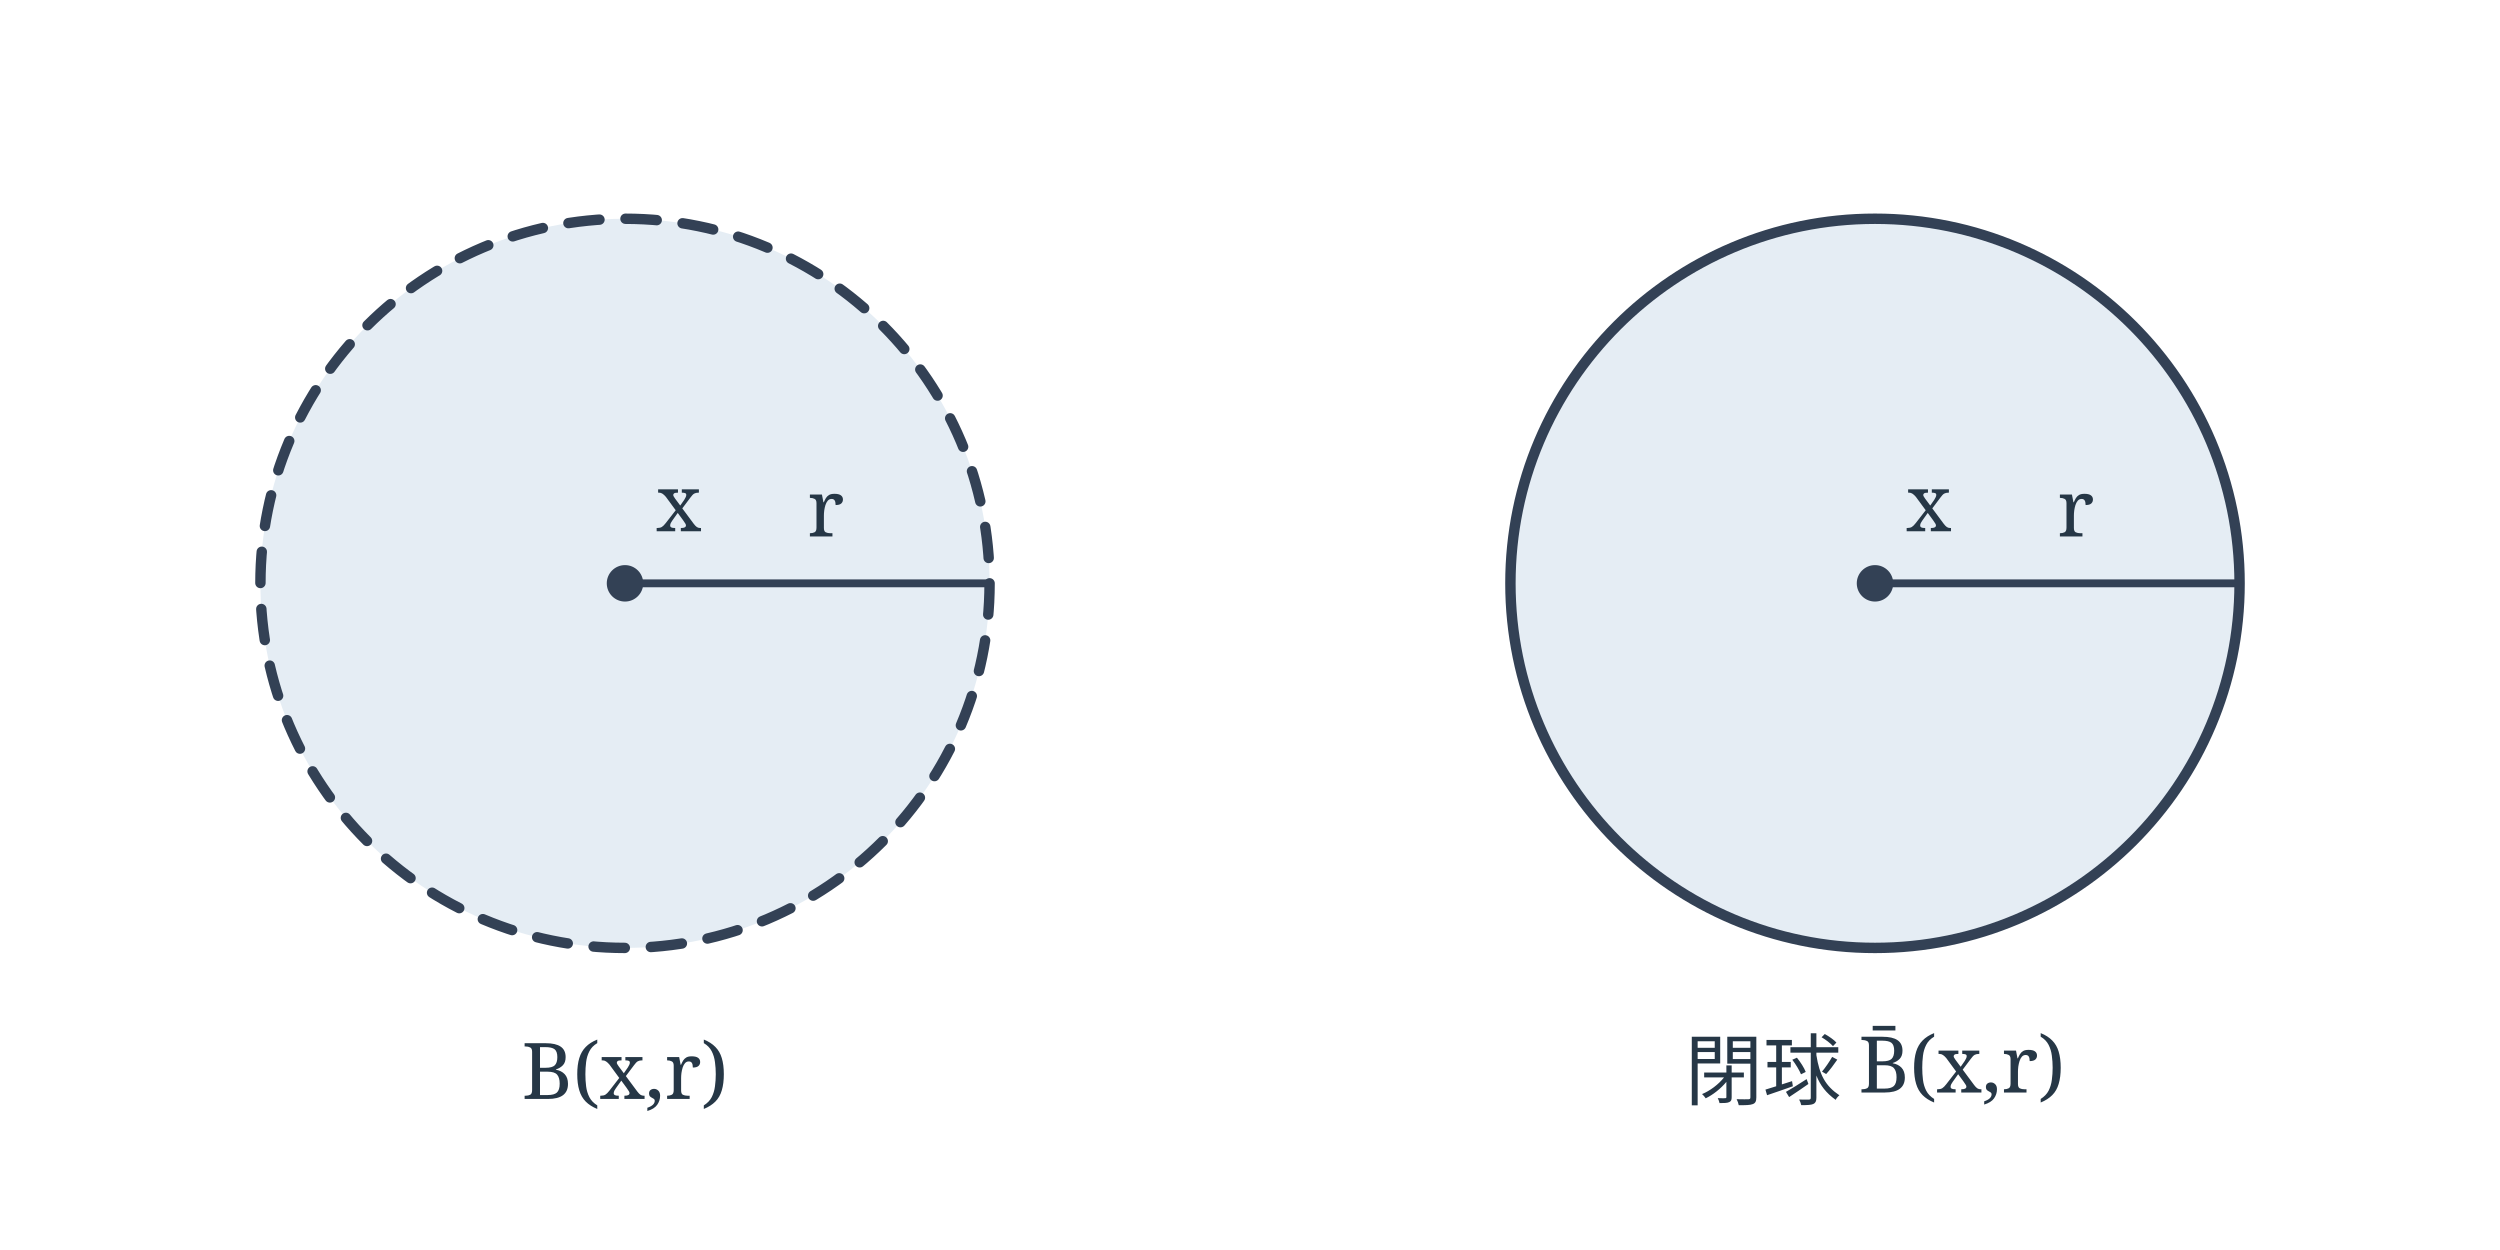
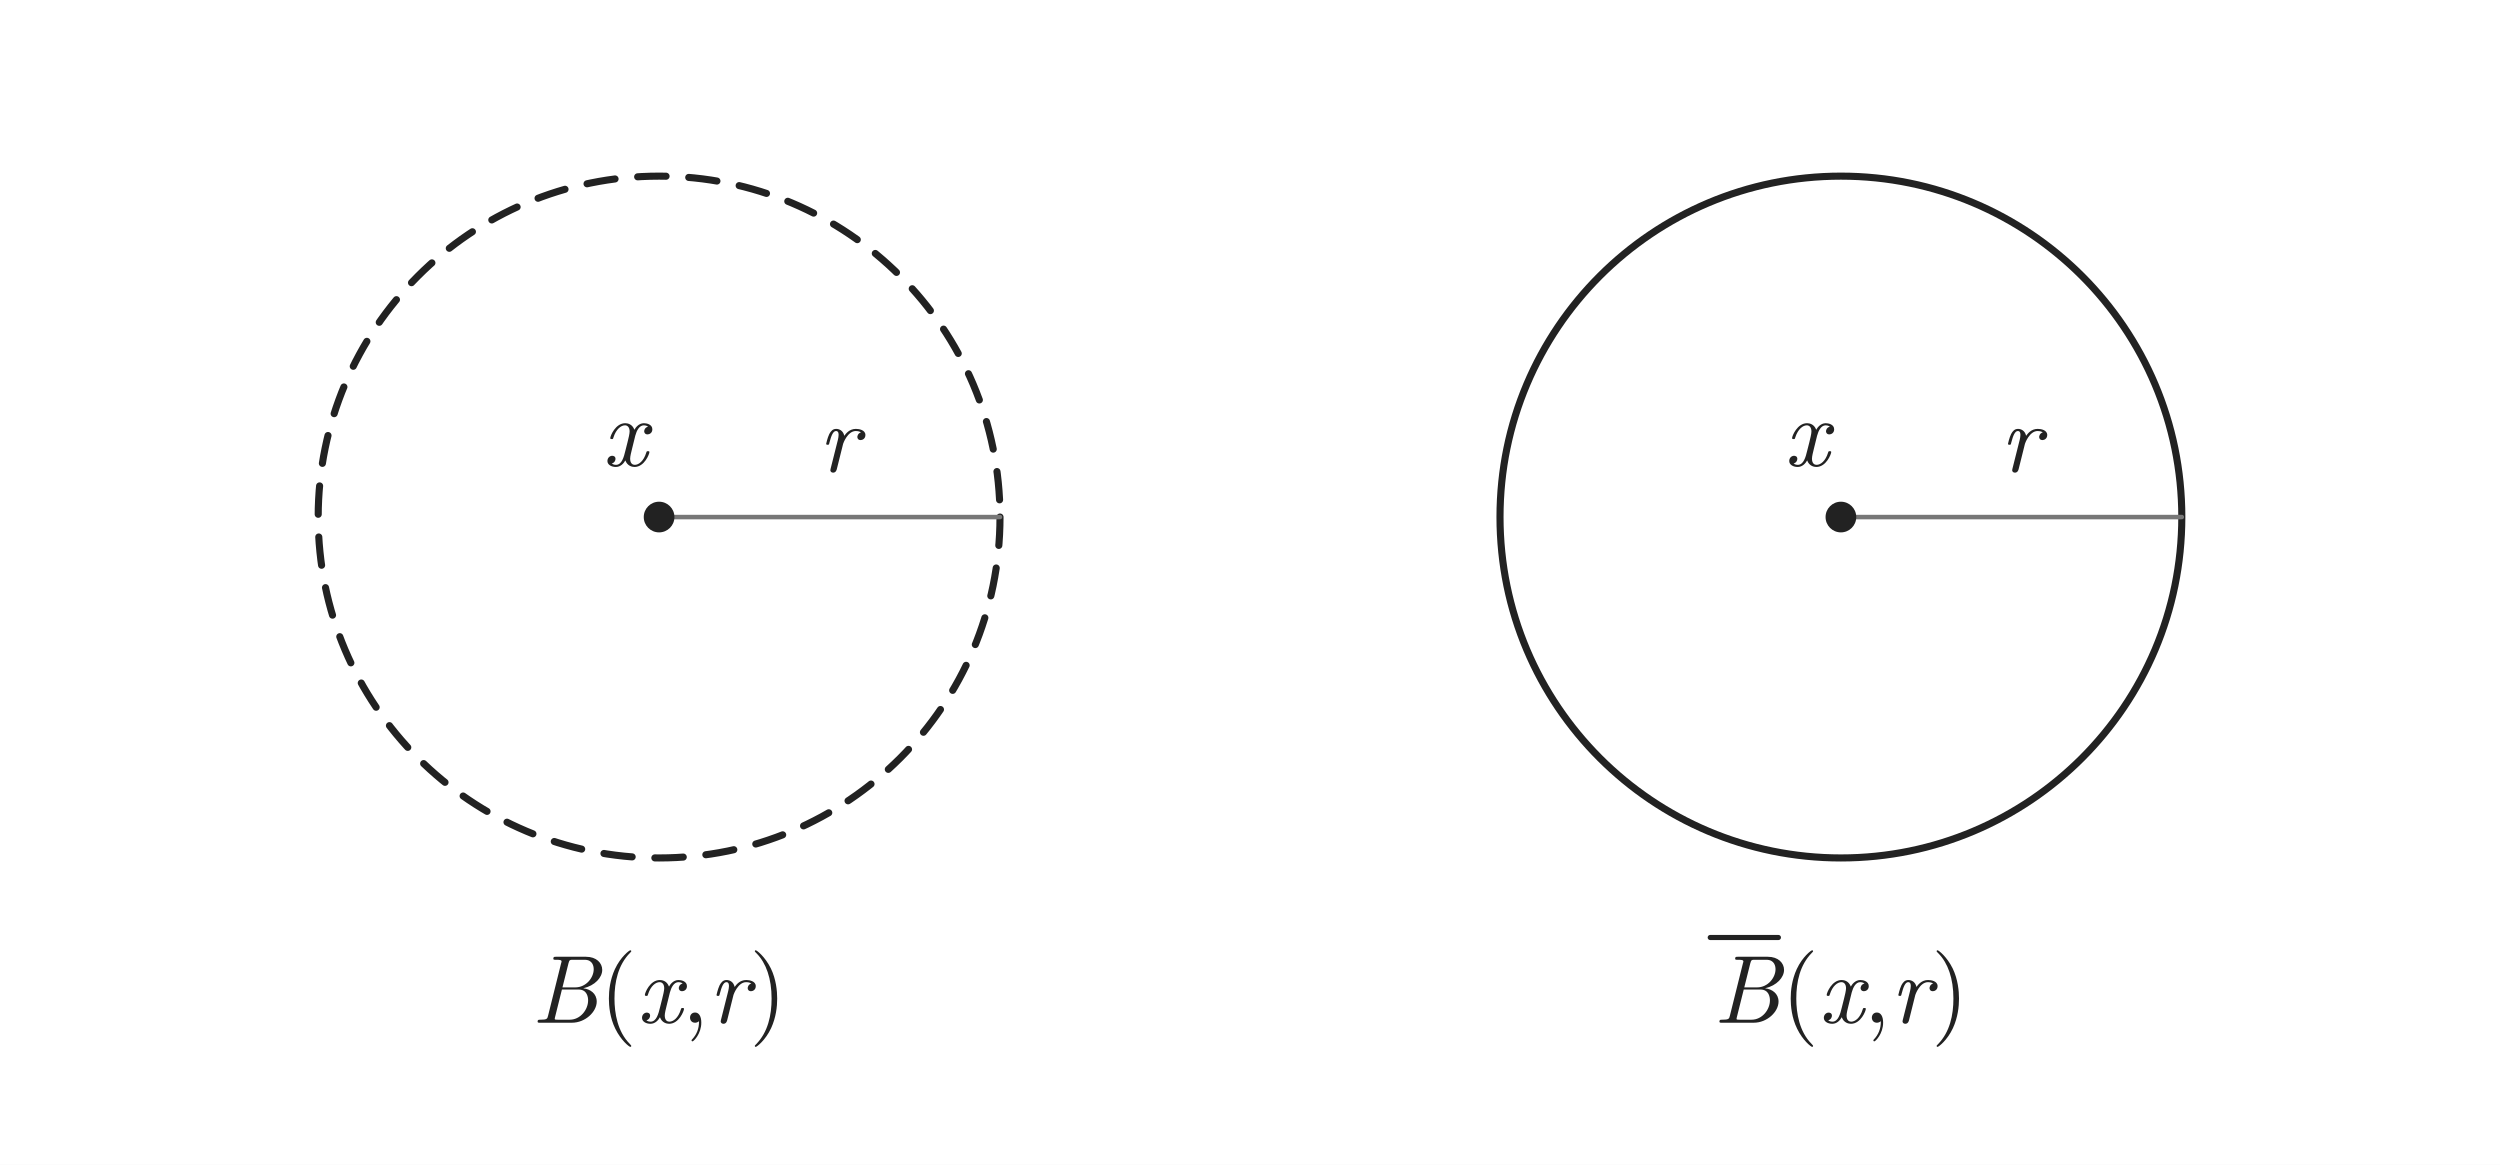
- <svg xmlns="http://www.w3.org/2000/svg" viewBox="0 0 480 240" role="img">
-   <rect width="480" height="240" fill="#fff" />
-   <g font-family="Georgia, 'Noto Serif', serif" font-size="15" fill="#263746" stroke-linecap="round" stroke-linejoin="round">
-     <circle cx="120" cy="112" r="70" fill="#e5edf4" stroke="#334155" stroke-width="2" stroke-dasharray="6 5" />
-     <line x1="120" y1="112" x2="190" y2="112" stroke="#334155" stroke-width="1.5" />
-     <circle cx="120" cy="112" r="3.5" fill="#334155" />
-     <text x="126" y="102">x</text>
-     <text x="155" y="103">r</text>
-     <text x="120" y="211" text-anchor="middle">B(x,r)</text>
-     <circle cx="360" cy="112" r="70" fill="#e5edf4" stroke="#334155" stroke-width="2" />
-     <line x1="360" y1="112" x2="430" y2="112" stroke="#334155" stroke-width="1.5" />
-     <circle cx="360" cy="112" r="3.5" fill="#334155" />
-     <text x="366" y="102">x</text>
-     <text x="395" y="103">r</text>
-     <text x="360" y="211" text-anchor="middle">閉球 B̄(x,r)</text>
+ <svg xmlns="http://www.w3.org/2000/svg" viewBox="0 0 440 205" role="img">
+   <rect width="440" height="205" fill="#fff" />
+   <g font-family="'Latin Modern Roman','CMU Serif','STIX Two Text','Times New Roman',serif" font-size="17" fill="none" stroke="#222222" stroke-width="1.25" stroke-linecap="round" stroke-linejoin="round">
+     <circle cx="116" cy="91" r="60" stroke-dasharray="5 4" />
+     <line x1="116" y1="91" x2="176" y2="91" stroke="#777777" stroke-width=".8" />
+     <circle cx="116" cy="91" r="2.7" fill="#222222" stroke="none" />
+     <text x="106" y="82" stroke="none" fill="#222222" font-style="italic">x</text>
+     <text x="144" y="83" stroke="none" fill="#222222" font-style="italic">r</text>
+     <text x="116" y="180" stroke="none" fill="#222222" font-style="italic" text-anchor="middle">B<tspan font-style="normal">(</tspan>x<tspan font-style="normal">,</tspan>r<tspan font-style="normal">)</tspan>
+     </text>
+     <circle cx="324" cy="91" r="60" />
+     <line x1="324" y1="91" x2="384" y2="91" stroke="#777777" stroke-width=".8" />
+     <circle cx="324" cy="91" r="2.7" fill="#222222" stroke="none" />
+     <text x="314" y="82" stroke="none" fill="#222222" font-style="italic">x</text>
+     <text x="352" y="83" stroke="none" fill="#222222" font-style="italic">r</text>
+     <text x="324" y="180" stroke="none" fill="#222222" font-style="italic" text-anchor="middle">B<tspan font-style="normal">(</tspan>x<tspan font-style="normal">,</tspan>r<tspan font-style="normal">)</tspan>
+     </text>
+     <line x1="301" y1="165" x2="313" y2="165" stroke="#222222" stroke-width=".9" />
  </g>
</svg>
